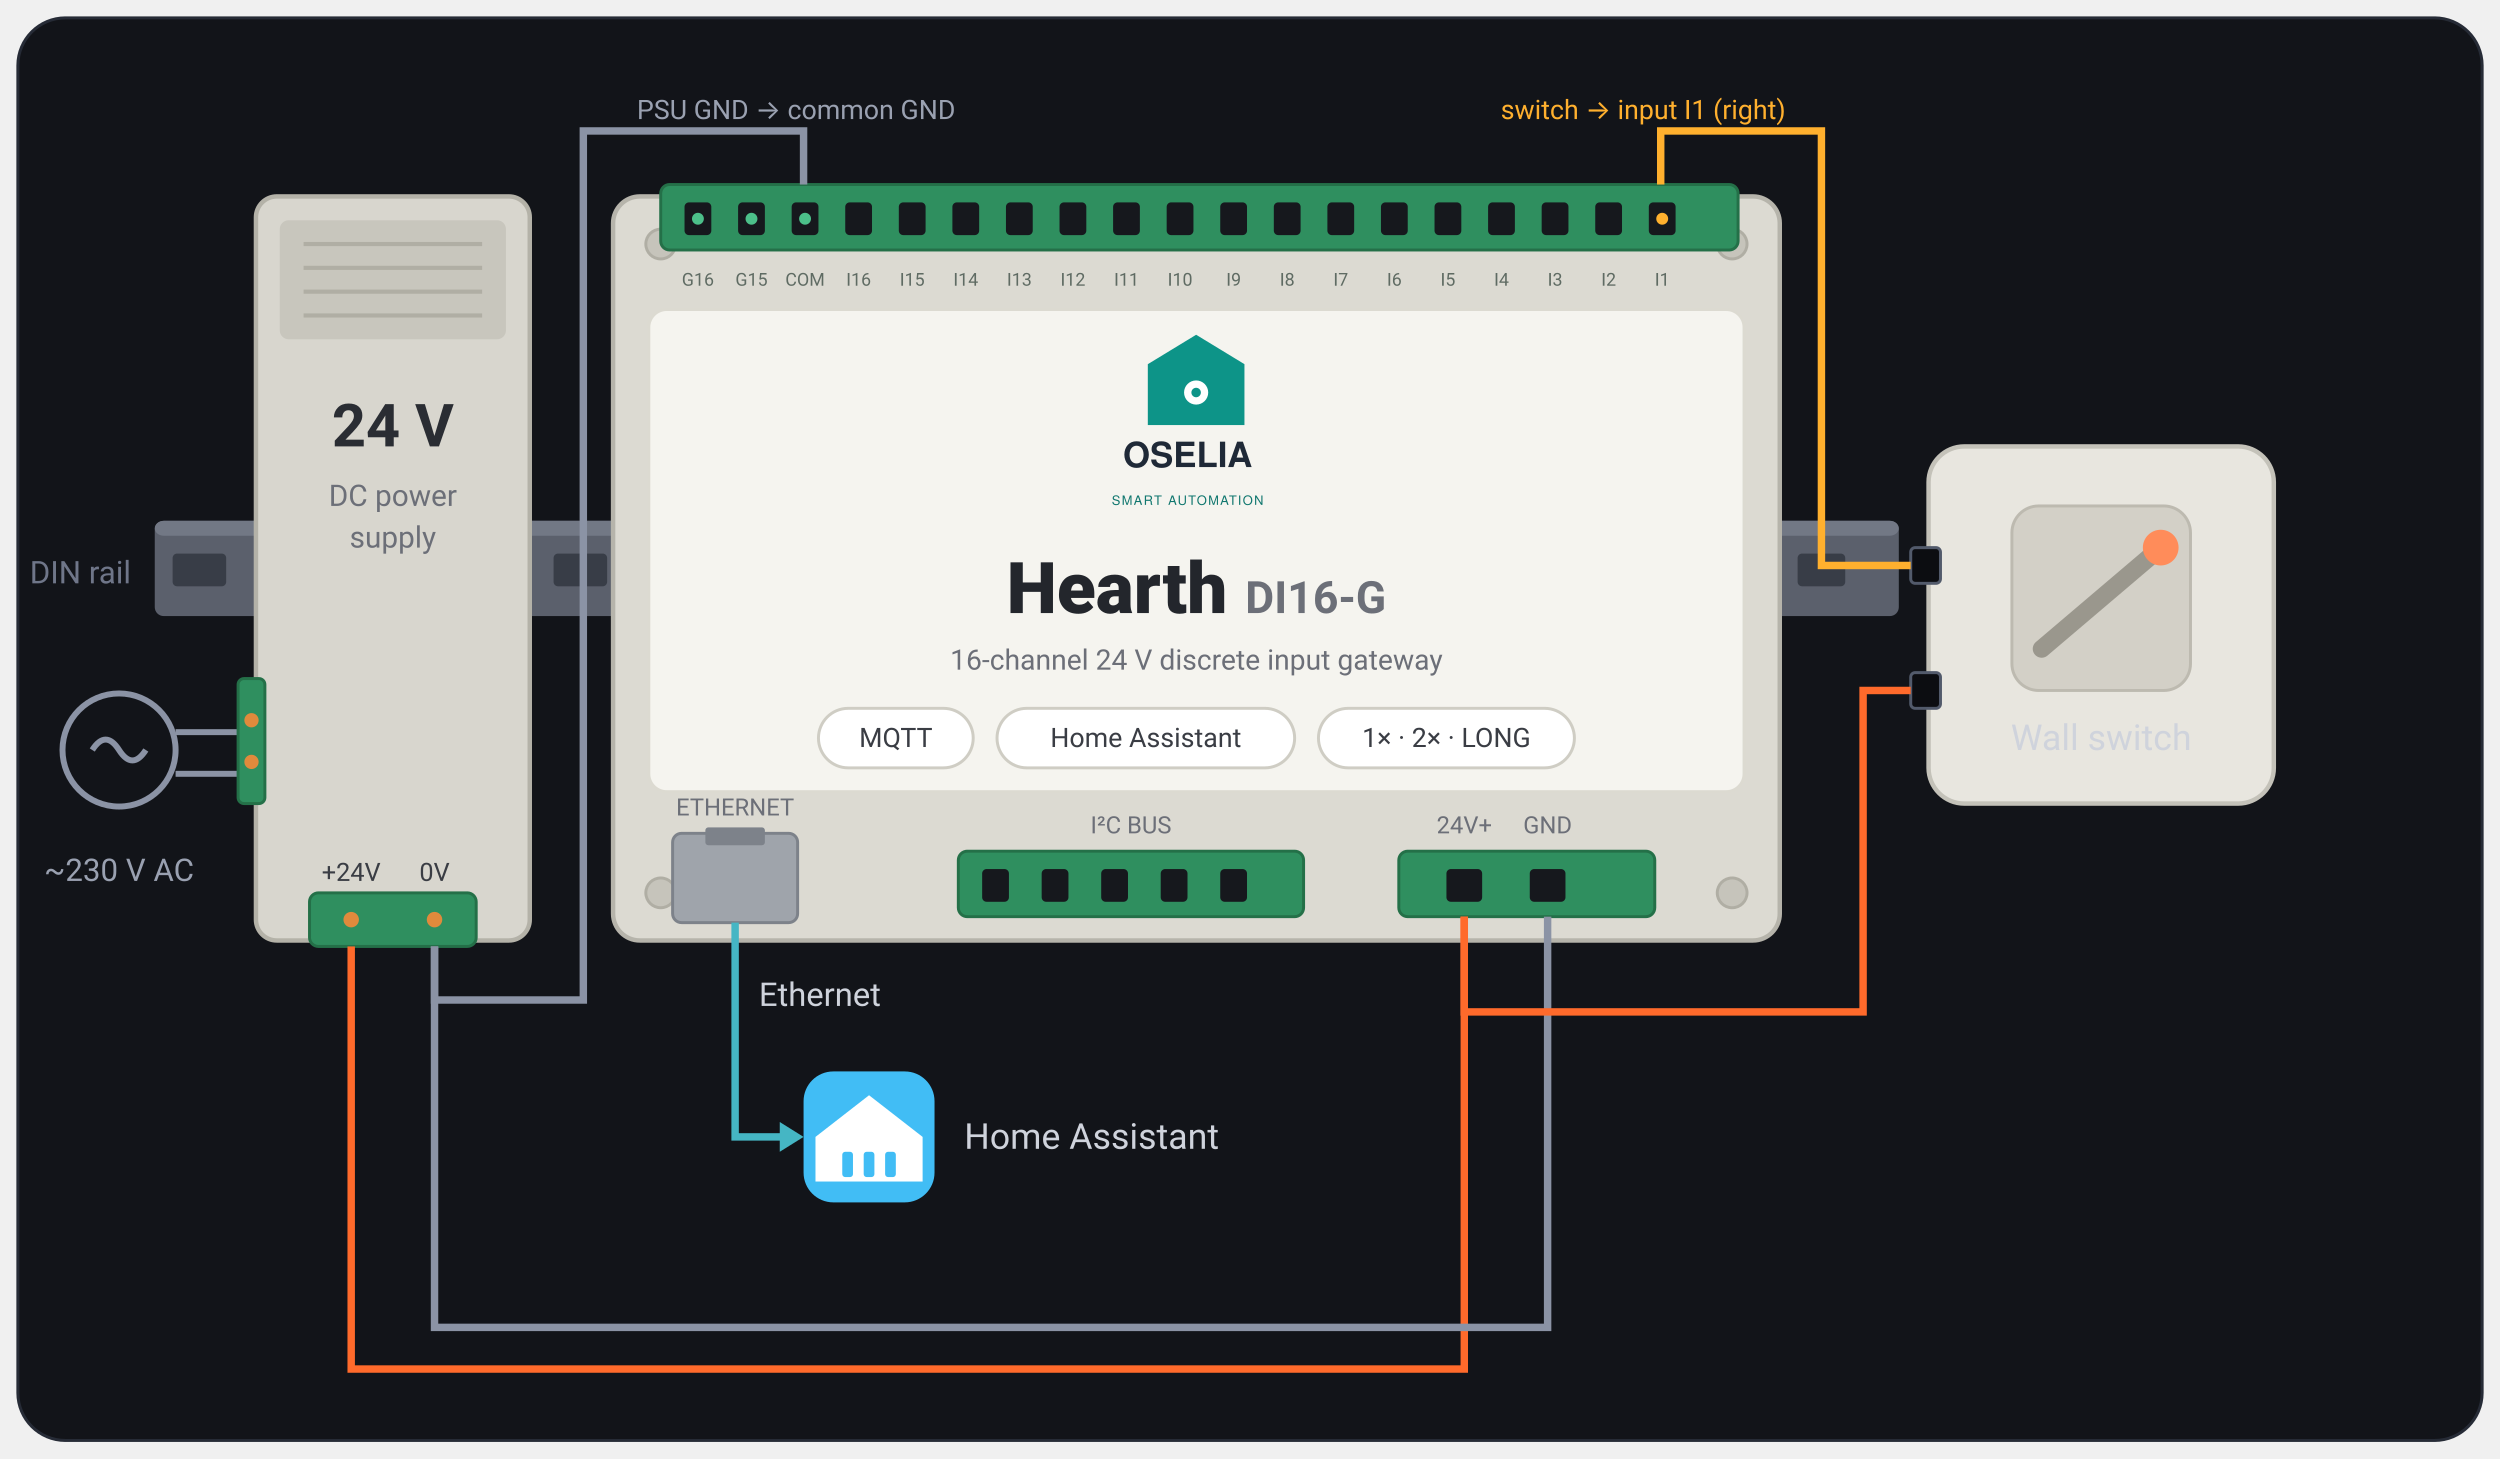
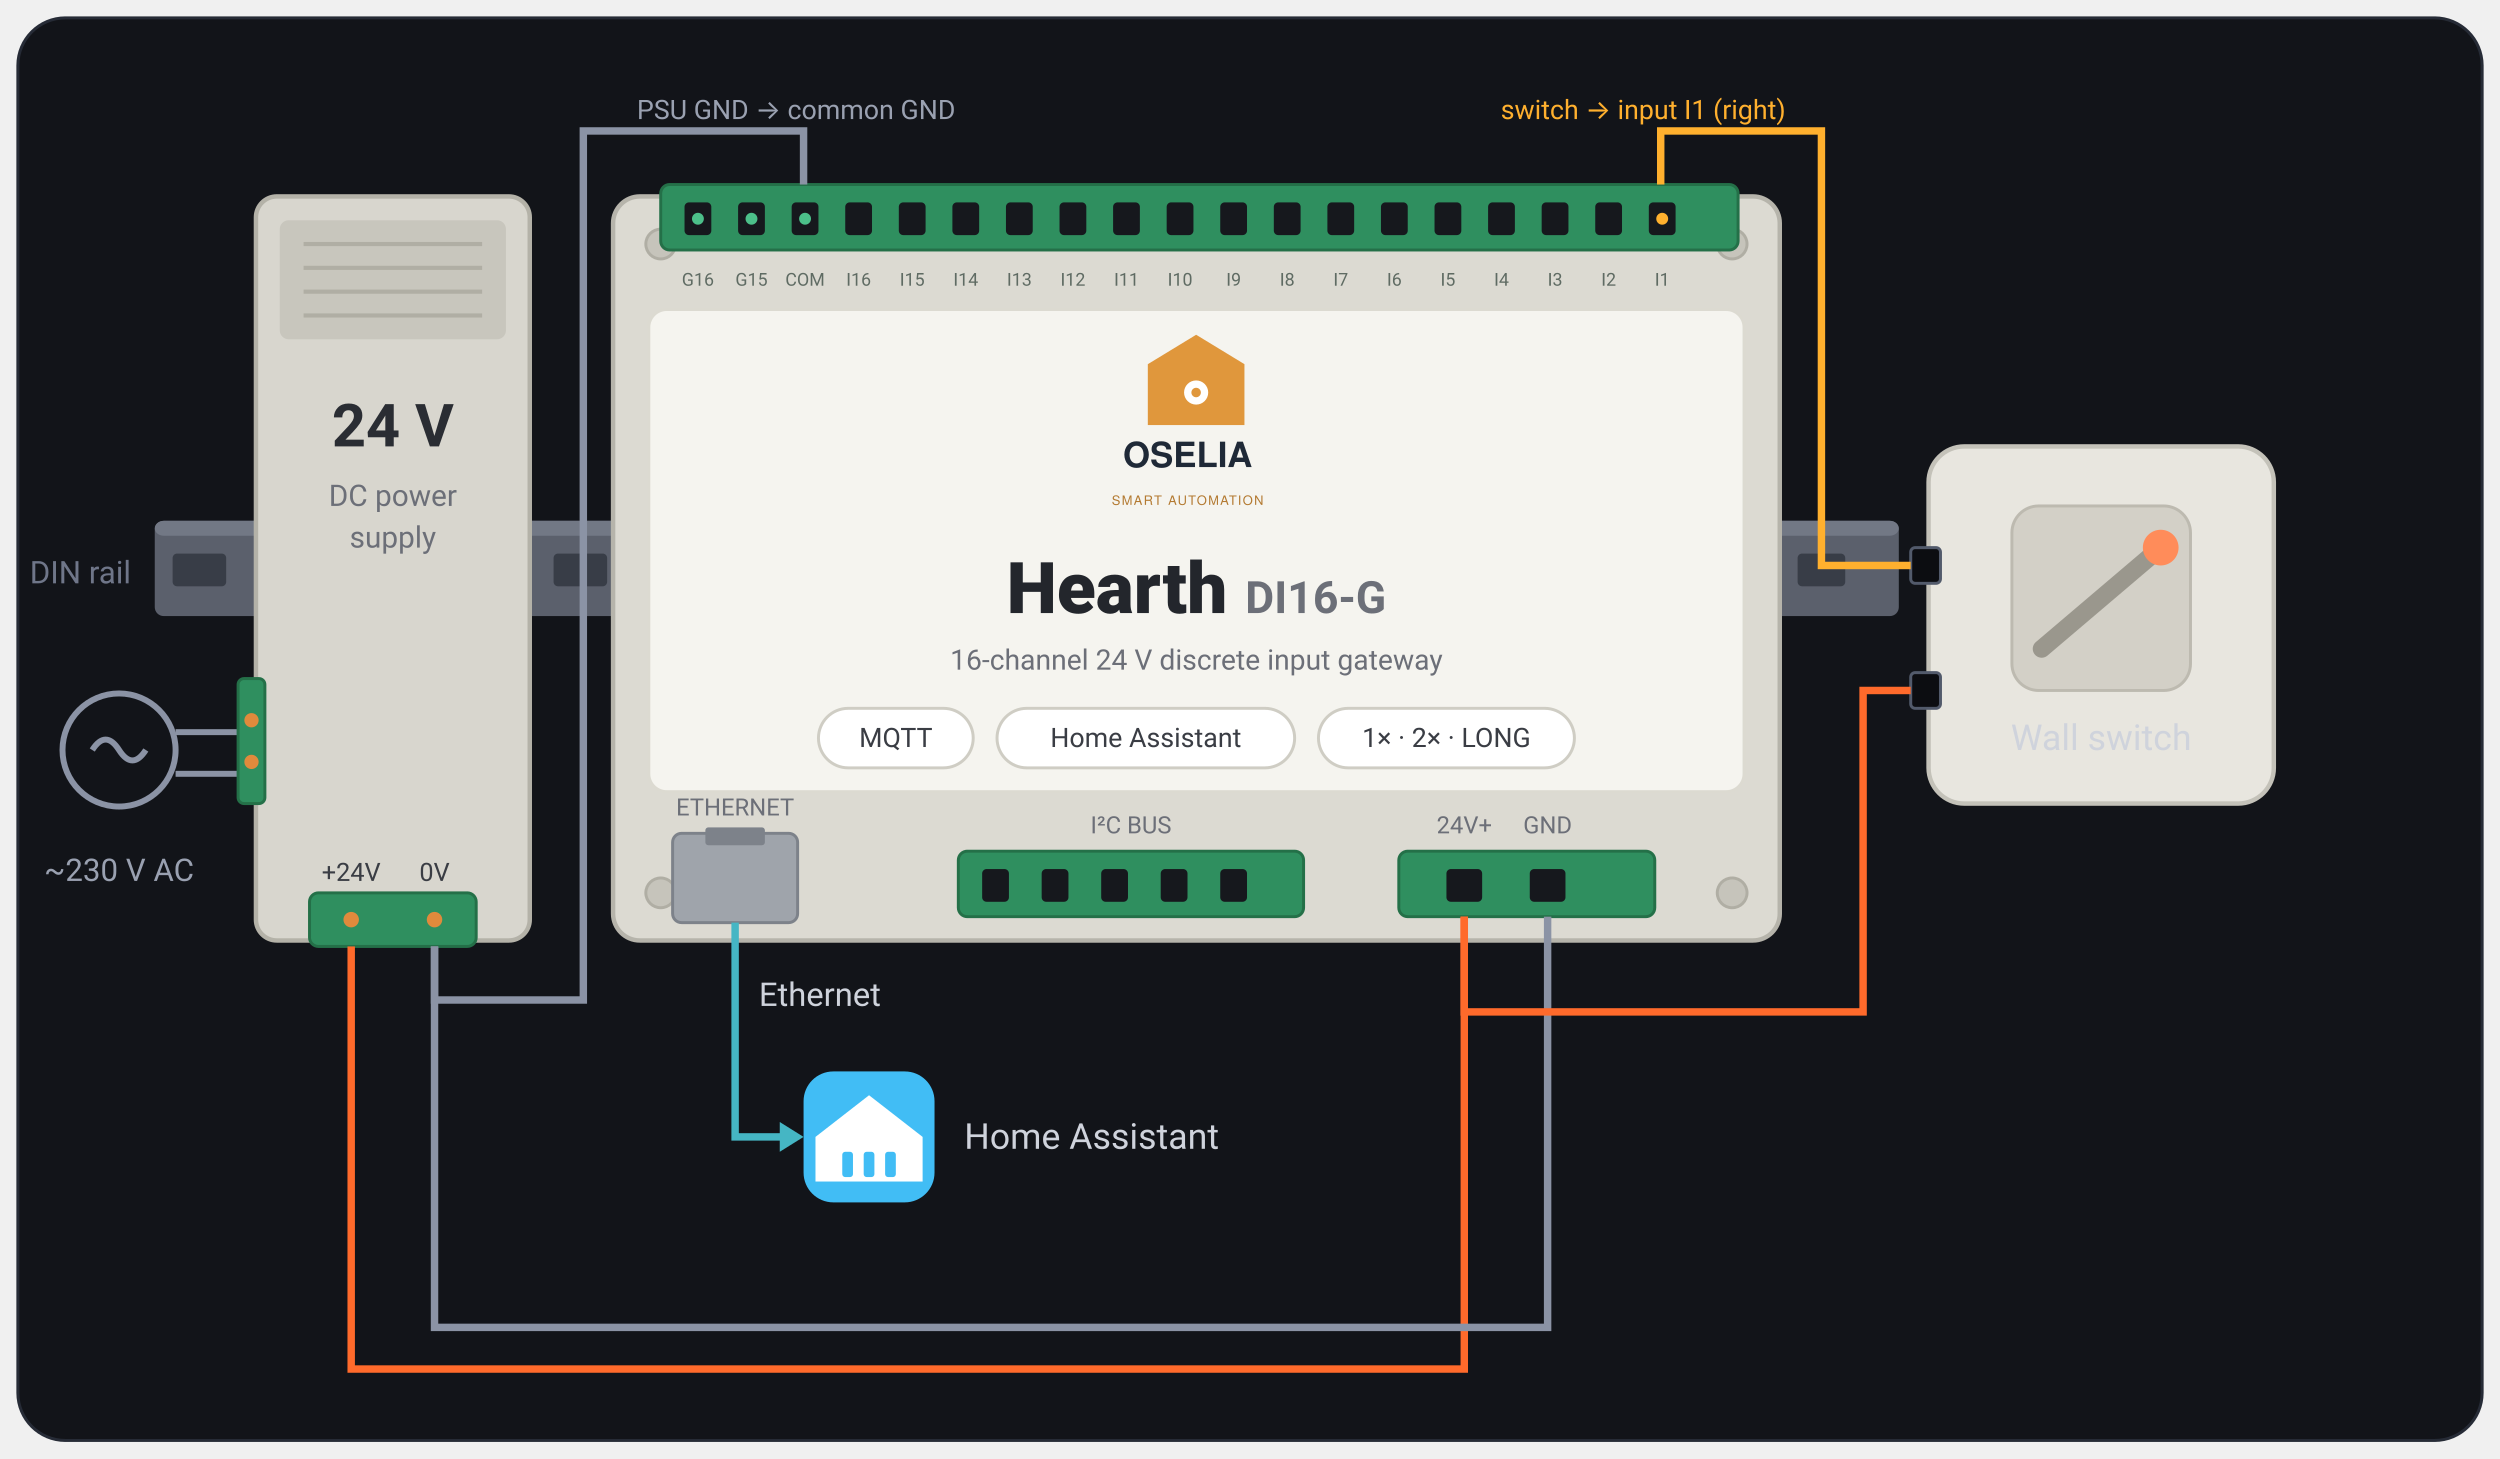
<svg xmlns="http://www.w3.org/2000/svg" viewBox="0 0 840 490" role="img" aria-label="A 24 V power supply, the OSELIA Hearth DI16-G gateway and a wall switch on a DIN rail, wired to Home Assistant" font-family="ui-sans-serif, system-ui, -apple-system, Segoe UI, Roboto, sans-serif">
  <rect x="6" y="6" width="828" height="478" rx="16" fill="#121419" stroke="#262b36" />
  <g>
    <rect x="52" y="175" width="586" height="32" rx="3" fill="#5b606c" />
    <rect x="52" y="175" width="586" height="5" rx="3" fill="#727885" />
    <g fill="#383d47">
      <rect x="58" y="186" width="18" height="11" rx="1.5" />
      <rect x="186" y="186" width="18" height="11" rx="1.5" />
      <rect x="604" y="186" width="16" height="11" rx="1.5" />
    </g>
    <text x="10" y="196" font-size="10.5" fill="#6f7689">DIN rail</text>
  </g>
  <g>
    <circle cx="40" cy="252" r="19" fill="none" stroke="#8b93a5" stroke-width="2" />
    <path d="M31 252 q4.5 -7 9 0 t9 0" fill="none" stroke="#8b93a5" stroke-width="2" />
    <text x="40" y="296" font-size="10.5" fill="#9aa1b1" text-anchor="middle">~230 V AC</text>
    <path d="M59 246 H82" stroke="#8b93a5" stroke-width="2" />
    <path d="M59 260 H82" stroke="#8b93a5" stroke-width="2" />
  </g>
  <g>
    <rect x="86" y="66" width="92" height="250" rx="7" fill="#d8d6ce" stroke="#b4b2a8" stroke-width="1.5" />
    <rect x="94" y="74" width="76" height="40" rx="3" fill="#c8c6bd" />
    <g stroke="#b0aea4" stroke-width="1.4">
      <path d="M102 82 H162" />
      <path d="M102 90 H162" />
      <path d="M102 98 H162" />
      <path d="M102 106 H162" />
    </g>
    <text x="132" y="150" font-size="20" font-weight="700" fill="#2a2d33" text-anchor="middle">24 V</text>
    <text x="132" y="170" font-size="10" fill="#6c6f78" text-anchor="middle">DC power</text>
    <text x="132" y="184" font-size="10" fill="#6c6f78" text-anchor="middle">supply</text>
    <rect x="80" y="228" width="9" height="42" rx="2" fill="#2f8f5f" stroke="#247048" />
    <circle cx="84.5" cy="242" r="2.4" fill="#e08a3c" />
    <circle cx="84.5" cy="256" r="2.4" fill="#e08a3c" />
    <rect x="104" y="300" width="56" height="18" rx="3" fill="#2f8f5f" stroke="#247048" />
    <circle cx="118" cy="309" r="2.6" fill="#e08a3c" />
    <circle cx="146" cy="309" r="2.6" fill="#e08a3c" />
    <text x="118" y="296" font-size="8.5" fill="#3a3d44" text-anchor="middle">+24V</text>
    <text x="146" y="296" font-size="8.5" fill="#3a3d44" text-anchor="middle">0V</text>
  </g>
  <g>
    <rect x="206" y="66" width="392" height="250" rx="9" fill="#dcdad2" stroke="#b6b4ab" stroke-width="1.5" />
    <g fill="#c6c4bb" stroke="#b0aea4">
      <circle cx="222" cy="82" r="5" />
      <circle cx="582" cy="82" r="5" />
      <circle cx="222" cy="300" r="5" />
      <circle cx="582" cy="300" r="5" />
    </g>
    <rect x="222" y="62" width="362" height="22" rx="3" fill="#2f8f5f" stroke="#247048" />
    <g fill="#16181d">
      <rect x="230" y="68" width="9" height="11" rx="1.5" />
      <rect x="248" y="68" width="9" height="11" rx="1.5" />
      <rect x="266" y="68" width="9" height="11" rx="1.5" />
      <rect x="284" y="68" width="9" height="11" rx="1.5" />
      <rect x="302" y="68" width="9" height="11" rx="1.5" />
      <rect x="320" y="68" width="9" height="11" rx="1.5" />
      <rect x="338" y="68" width="9" height="11" rx="1.5" />
      <rect x="356" y="68" width="9" height="11" rx="1.5" />
      <rect x="374" y="68" width="9" height="11" rx="1.5" />
      <rect x="392" y="68" width="9" height="11" rx="1.5" />
      <rect x="410" y="68" width="9" height="11" rx="1.5" />
      <rect x="428" y="68" width="9" height="11" rx="1.5" />
      <rect x="446" y="68" width="9" height="11" rx="1.5" />
      <rect x="464" y="68" width="9" height="11" rx="1.5" />
      <rect x="482" y="68" width="9" height="11" rx="1.5" />
      <rect x="500" y="68" width="9" height="11" rx="1.5" />
      <rect x="518" y="68" width="9" height="11" rx="1.5" />
      <rect x="536" y="68" width="9" height="11" rx="1.5" />
      <rect x="554" y="68" width="9" height="11" rx="1.5" />
    </g>
    <g fill="#4cc08a">
      <circle cx="234.5" cy="73.5" r="2" />
      <circle cx="252.5" cy="73.5" r="2" />
      <circle cx="270.5" cy="73.5" r="2" />
    </g>
    <circle cx="558.5" cy="73.5" r="2" fill="#ffb02e" />
    <g font-size="6" fill="#5f6b63" text-anchor="middle">
      <text x="234.5" y="96">G16</text>
      <text x="252.5" y="96">G15</text>
      <text x="270.5" y="96">COM</text>
      <text x="288.5" y="96">I16</text>
      <text x="306.5" y="96">I15</text>
      <text x="324.5" y="96">I14</text>
      <text x="342.5" y="96">I13</text>
      <text x="360.5" y="96">I12</text>
      <text x="378.5" y="96">I11</text>
      <text x="396.5" y="96">I10</text>
      <text x="414.5" y="96">I9</text>
      <text x="432.5" y="96">I8</text>
      <text x="450.5" y="96">I7</text>
      <text x="468.5" y="96">I6</text>
      <text x="486.5" y="96">I5</text>
      <text x="504.5" y="96">I4</text>
      <text x="522.5" y="96">I3</text>
      <text x="540.5" y="96">I2</text>
      <text x="558.5" y="96">I1</text>
    </g>
    <rect x="218" y="104" width="368" height="162" rx="6" fill="#f5f4ef" stroke="#dcdad1" />
    <svg x="342" y="110" width="120" height="61" viewBox="0 53 92 49" preserveAspectRatio="xMidYMid meet">
      <g transform="matrix(1 0 0 -1 0 172.91)">
-         <path d="M32.88,93.54 L58.96,93.54 L58.96,109.98 L45.92,117.92 L32.88,109.98 Z " fill="#0d9488" />
+         <path d="M32.88,93.54 L58.96,93.54 L58.96,109.98 L45.92,117.92 L32.88,109.98 Z " fill="#e0973c" />
        <circle cx="45.92" cy="102.33" r="3.26" fill="#ffffff" />
-         <circle cx="45.92" cy="102.33" r="1.28" fill="#0d9488" />
+         <circle cx="45.92" cy="102.33" r="1.28" fill="#e0973c" />
        <text transform="translate(26.17,82.20) scale(1,-1)" font-family="Helvetica, Arial, sans-serif" font-weight="bold" font-size="9.40" fill="#1f2937">OSELIA</text>
-         <text transform="translate(23.14,72.00) scale(1,-1)" font-family="Helvetica, Arial, sans-serif" font-weight="normal" font-size="3.50" letter-spacing="0.35" fill="#0f766e">SMART AUTOMATION</text>
+         <text transform="translate(23.14,72.00) scale(1,-1)" font-family="Helvetica, Arial, sans-serif" font-weight="normal" font-size="3.50" letter-spacing="0.35" fill="#b37930">SMART AUTOMATION</text>
      </g>
    </svg>
    <text x="402" y="206" font-size="24" font-weight="800" fill="#23262c" text-anchor="middle">Hearth <tspan font-size="15" font-weight="600" fill="#6c6f78">DI16-G</tspan>
    </text>
    <text x="402" y="225" font-size="9.5" fill="#6c6f78" text-anchor="middle">16-channel 24 V discrete input gateway</text>
    <g font-size="9" fill="#3a3d44" text-anchor="middle">
      <rect x="275" y="238" width="52" height="20" rx="10" fill="#fff" stroke="#cfcdc4" />
      <text x="301" y="251">MQTT</text>
      <rect x="335" y="238" width="100" height="20" rx="10" fill="#fff" stroke="#cfcdc4" />
      <text x="385" y="251">Home Assistant</text>
      <rect x="443" y="238" width="86" height="20" rx="10" fill="#fff" stroke="#cfcdc4" />
      <text x="486" y="251">1× · 2× · LONG</text>
    </g>
    <rect x="226" y="280" width="42" height="30" rx="3" fill="#9fa4ab" stroke="#7d828a" />
    <rect x="237" y="278" width="20" height="6" rx="1" fill="#7d828a" />
    <text x="247" y="274" font-size="8" fill="#6c6f78" text-anchor="middle">ETHERNET</text>
    <rect x="322" y="286" width="116" height="22" rx="3" fill="#2f8f5f" stroke="#247048" />
    <g fill="#16181d">
      <rect x="330" y="292" width="9" height="11" rx="1.5" />
      <rect x="350" y="292" width="9" height="11" rx="1.5" />
      <rect x="370" y="292" width="9" height="11" rx="1.5" />
      <rect x="390" y="292" width="9" height="11" rx="1.5" />
      <rect x="410" y="292" width="9" height="11" rx="1.5" />
    </g>
    <text x="380" y="280" font-size="8" fill="#6c6f78" text-anchor="middle">I²C BUS</text>
    <rect x="470" y="286" width="86" height="22" rx="3" fill="#2f8f5f" stroke="#247048" />
    <g fill="#16181d">
      <rect x="486" y="292" width="12" height="11" rx="1.5" />
      <rect x="514" y="292" width="12" height="11" rx="1.5" />
    </g>
    <text x="492" y="280" font-size="8" fill="#6c6f78" text-anchor="middle">24V+</text>
    <text x="520" y="280" font-size="8" fill="#6c6f78" text-anchor="middle">GND</text>
  </g>
  <g>
    <rect x="648" y="150" width="116" height="120" rx="12" fill="#e8e6df" stroke="#c4c2b9" stroke-width="1.5" />
    <rect x="676" y="170" width="60" height="62" rx="9" fill="#d3d0c7" stroke="#bdbab0" />
    <path d="M686 218 L726 184" stroke="#9a978d" stroke-width="6" stroke-linecap="round" />
    <circle cx="726" cy="184" r="6" fill="#ff8c5a" />
    <text x="706" y="252" font-size="12" fill="#cfd3dc" text-anchor="middle">Wall switch</text>
    <rect x="642" y="184" width="10" height="12" rx="1.5" fill="#0c0d11" stroke="#525a6b" />
    <rect x="642" y="226" width="10" height="12" rx="1.5" fill="#0c0d11" stroke="#525a6b" />
  </g>
  <g>
    <rect x="270" y="360" width="44" height="44" rx="10" fill="#41bdf5" />
    <path d="M292 368 L310 382 L310 397 L274 397 L274 382 Z" fill="#fff" />
    <g fill="#41bdf5">
      <rect x="283" y="387" width="3.6" height="8.5" rx="1" />
      <rect x="290.2" y="387" width="3.6" height="8.5" rx="1" />
      <rect x="297.4" y="387" width="3.6" height="8.5" rx="1" />
    </g>
    <text x="324" y="386" font-size="12" fill="#cfd3dc">Home Assistant</text>
  </g>
  <path d="M118 318 V460 H492 V308" fill="none" stroke="#ff6a2b" stroke-width="2.5" />
  <path d="M146 318 V446 H520 V308" fill="none" stroke="#8b93a5" stroke-width="2.5" />
  <path d="M492 308 V340 H626 V232 H642" fill="none" stroke="#ff6a2b" stroke-width="2.5" />
  <path d="M642 190 H612 V44 H558 V62" fill="none" stroke="#ffb02e" stroke-width="2.5" />
  <text x="600" y="40" font-size="9" fill="#ffb02e" text-anchor="end">switch → input I1 (right)</text>
  <path d="M146 318 V336 H196 V44 H270 V62" fill="none" stroke="#8b93a5" stroke-width="2.5" />
  <text x="214" y="40" font-size="9" fill="#9aa1b1" text-anchor="start">PSU GND → common GND</text>
  <path d="M247 310 V382 H266" fill="none" stroke="#45b6c4" stroke-width="2.5" />
  <path d="M262 377 l8 5 l-8 5 z" fill="#45b6c4" />
  <text x="255" y="338" font-size="11" fill="#cfd3dc">Ethernet</text>
</svg>
